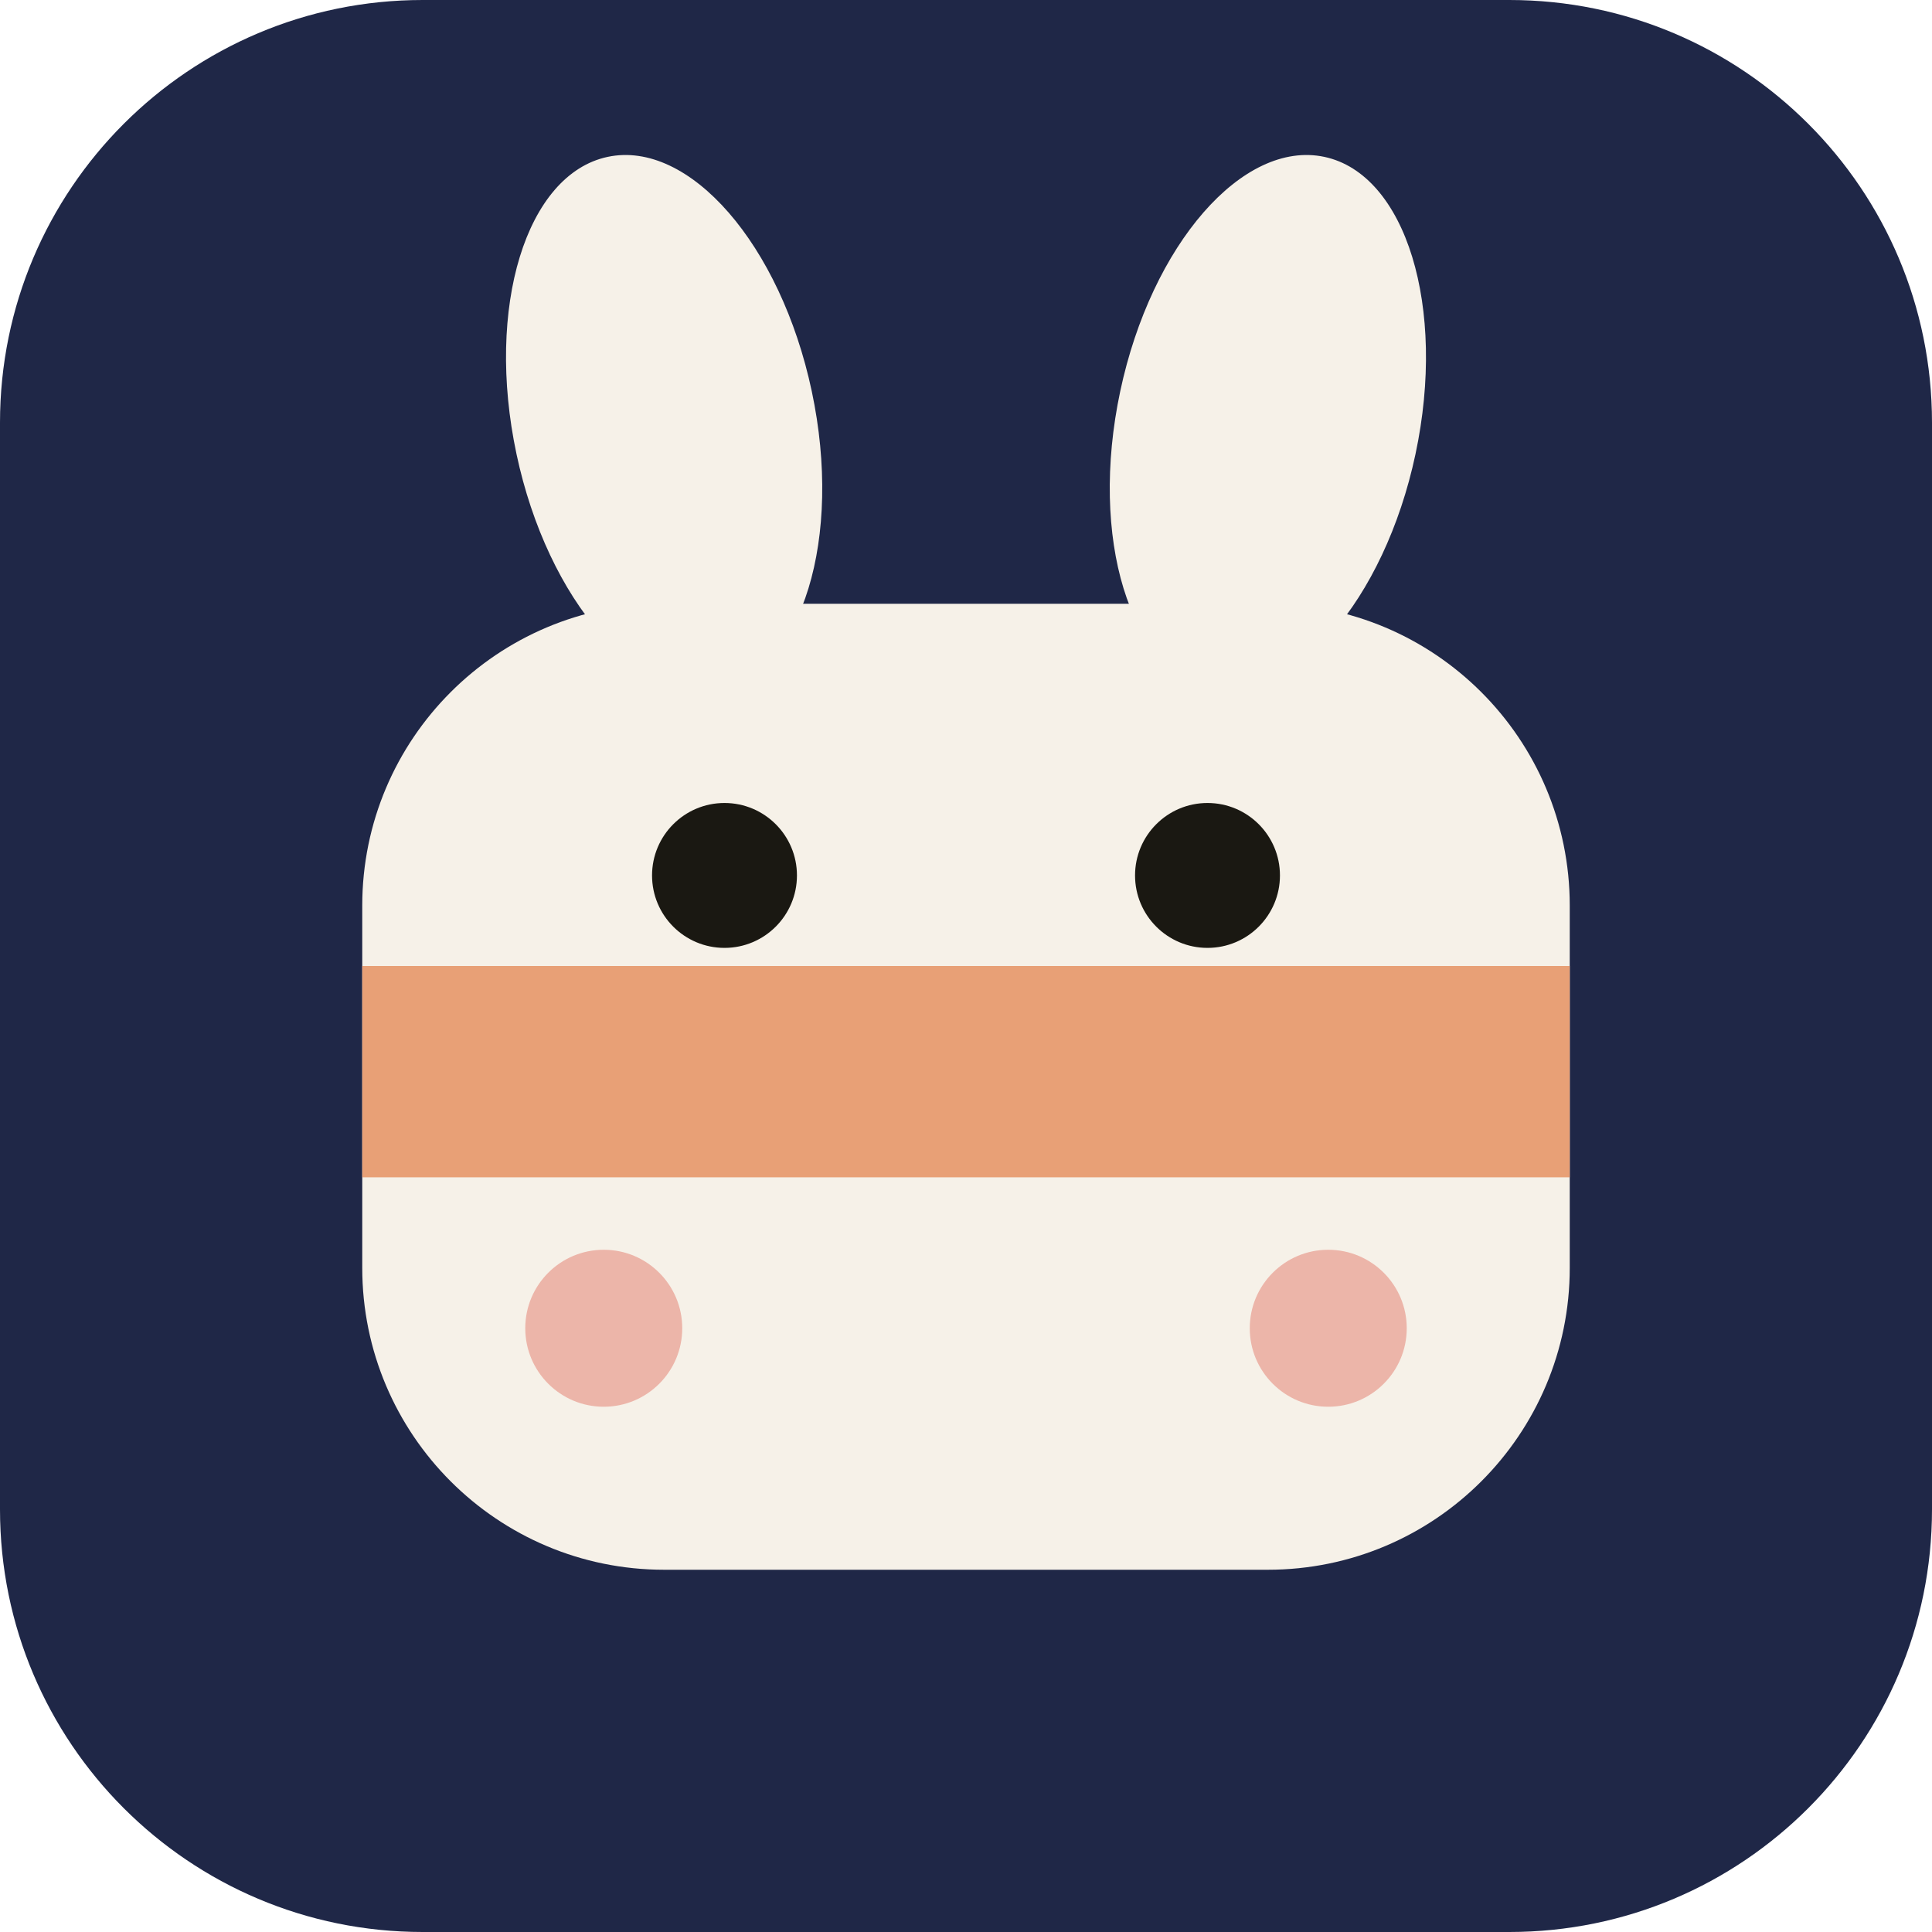
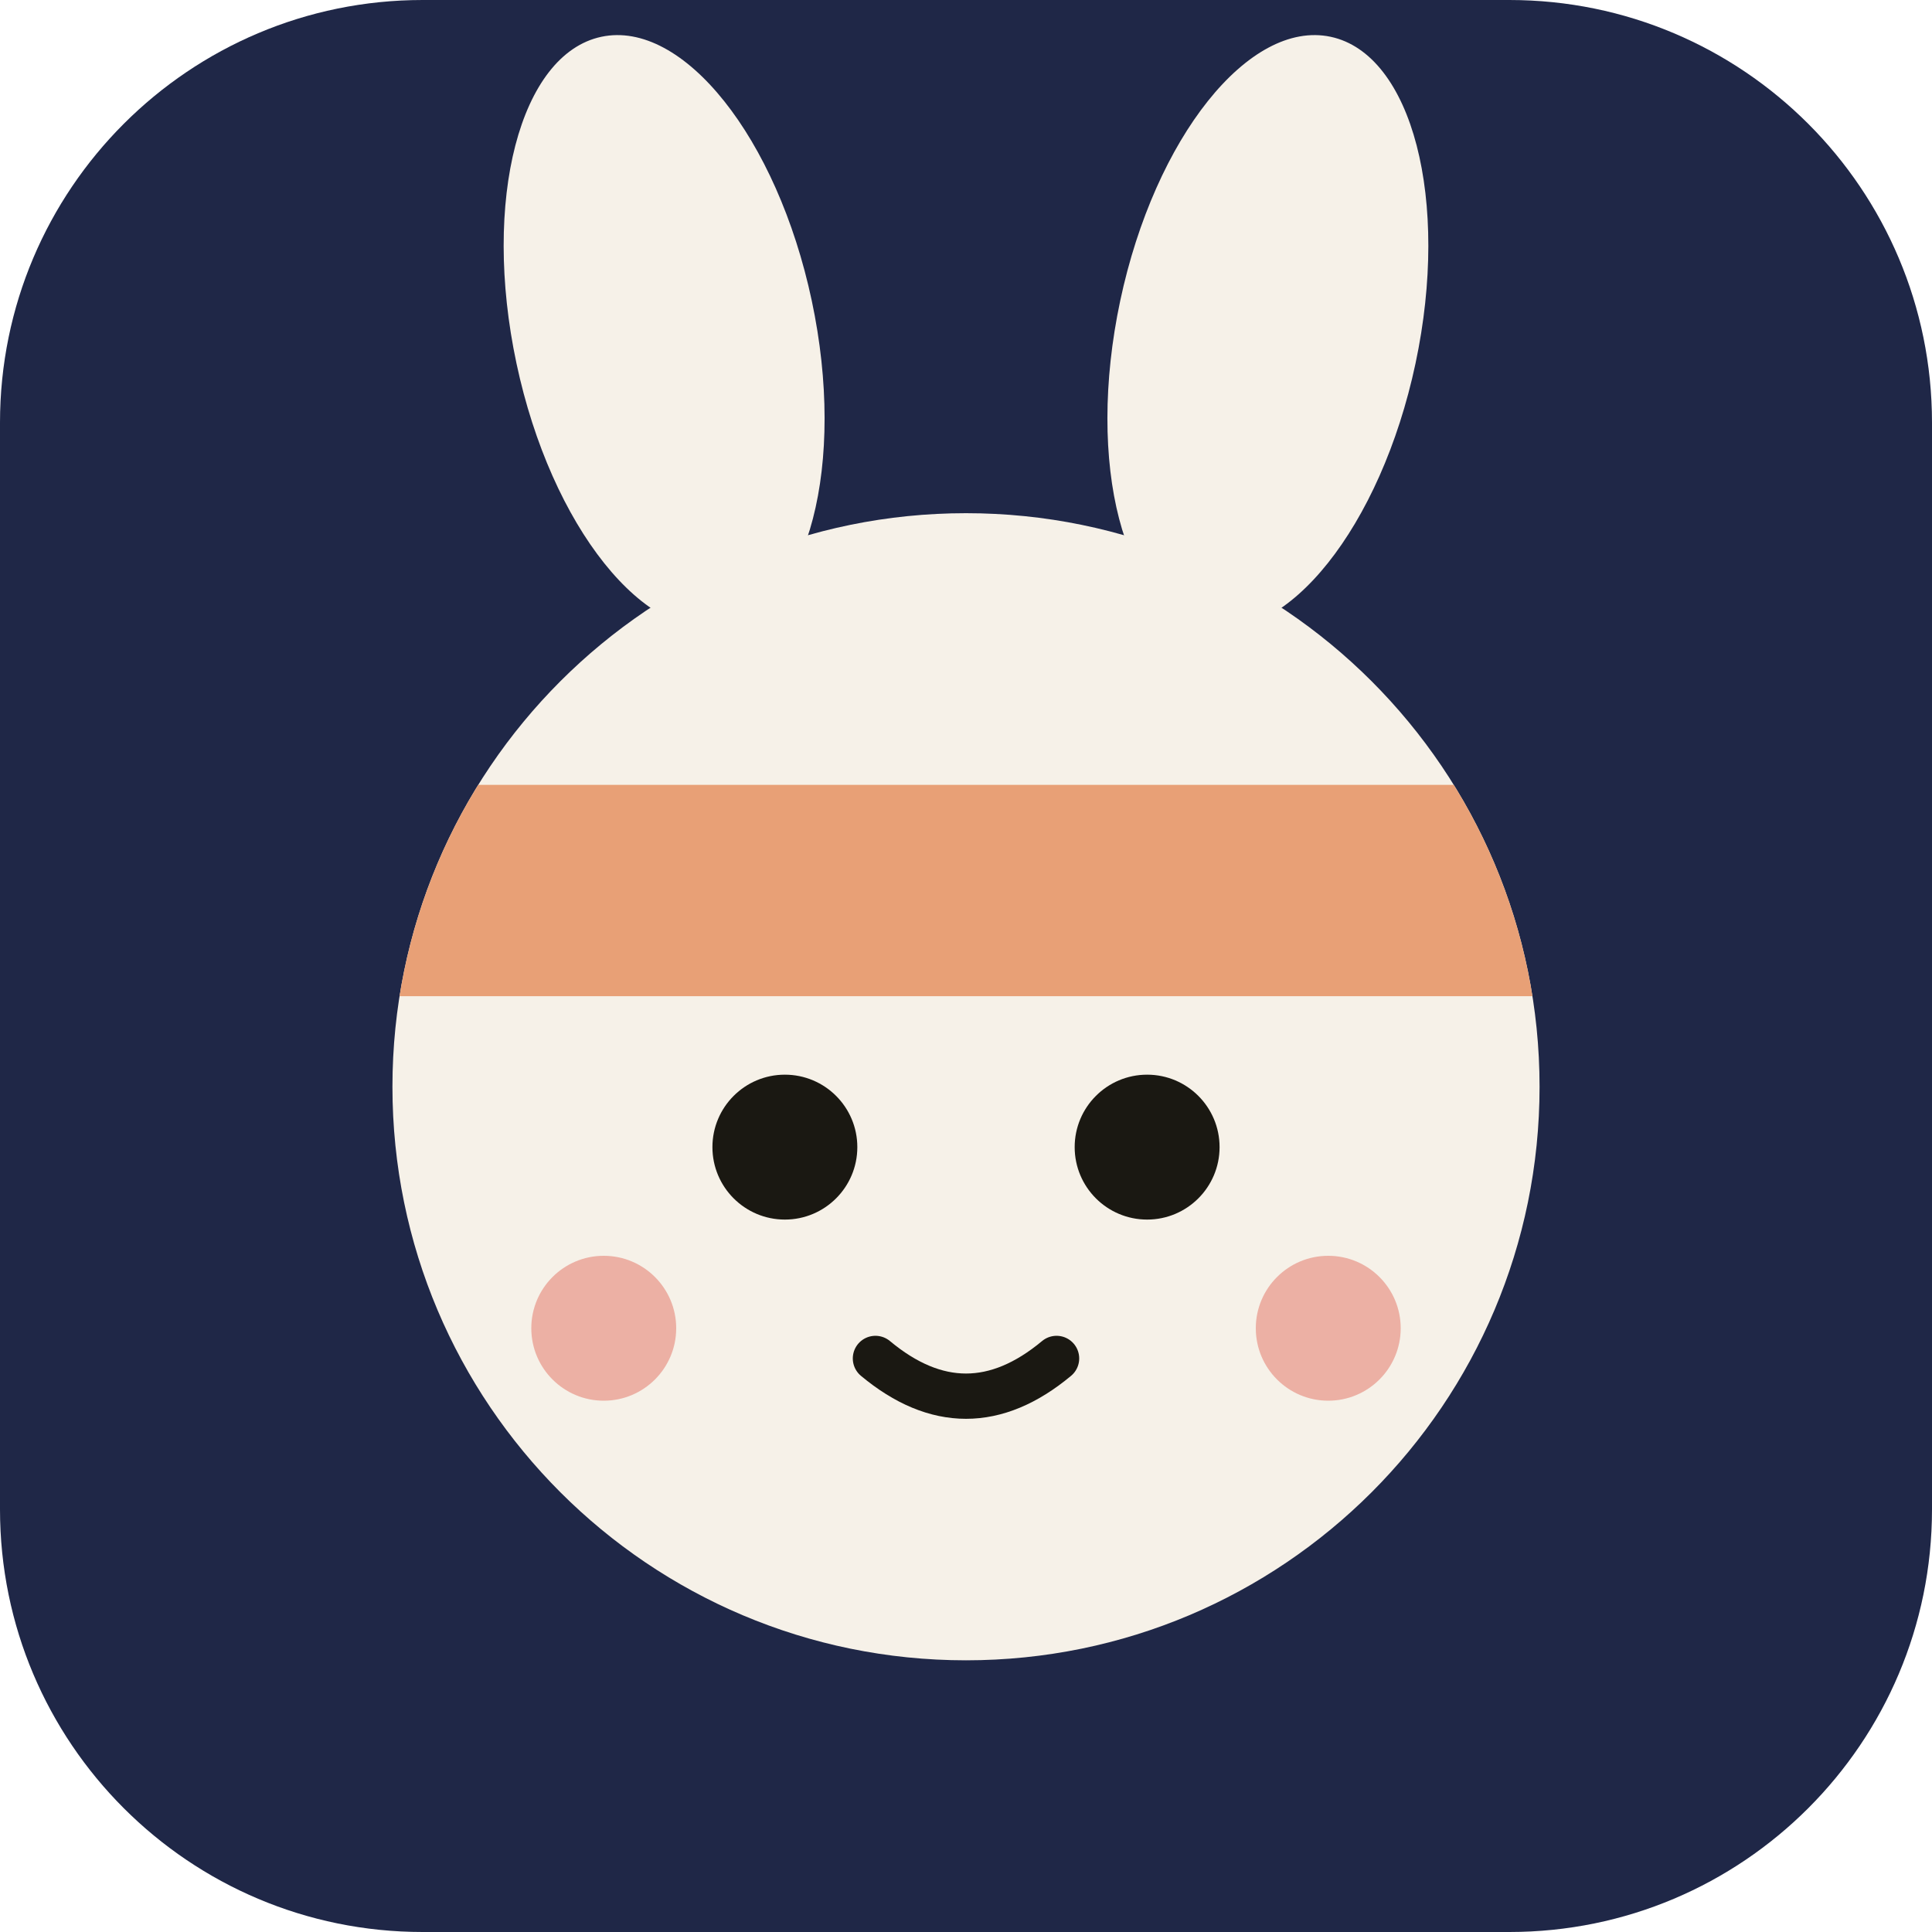
<svg xmlns="http://www.w3.org/2000/svg" viewBox="0 0 64 64" role="img" aria-label="TemanLari">
+   <defs>
+     <clipPath id="head-clip">
+       <circle cx="32" cy="36" r="19" />
+     </clipPath>
+   </defs>
  <rect x="0" y="0" width="64" height="64" rx="14" fill="#1F2747" />
-   <ellipse cx="22" cy="14" rx="5" ry="9" transform="rotate(-12 22 14)" fill="#F6F1E8" />
-   <ellipse cx="42" cy="14" rx="5" ry="9" transform="rotate(12 42 14)" fill="#F6F1E8" />
-   <rect x="12" y="20" width="40" height="32" rx="10" fill="#F6F1E8" />
-   <rect x="12" y="32" width="40" height="7" fill="#E8A076" />
-   <circle cx="24" cy="29" r="2.4" fill="#1A1812" />
-   <circle cx="40" cy="29" r="2.4" fill="#1A1812" />
-   <circle cx="20" cy="44" r="2.6" fill="#E89B8E" opacity="0.7" />
-   <circle cx="44" cy="44" r="2.6" fill="#E89B8E" opacity="0.7" />
+   <ellipse cx="22" cy="11" rx="5" ry="10" transform="rotate(-12 22 11)" fill="#F6F1E8" />
+   <ellipse cx="42" cy="11" rx="5" ry="10" transform="rotate(12 42 11)" fill="#F6F1E8" />
+   <circle cx="32" cy="36" r="19" fill="#F6F1E8" />
+   <g clip-path="url(#head-clip)">
+     <rect x="12" y="26" width="40" height="7" fill="#E8A076" />
+   </g>
+   <circle cx="26" cy="38" r="2.4" fill="#1A1812" />
+   <circle cx="38" cy="38" r="2.4" fill="#1A1812" />
+   <circle cx="20" cy="44" r="2.4" fill="#E89B8E" opacity="0.75" />
+   <circle cx="44" cy="44" r="2.4" fill="#E89B8E" opacity="0.75" />
+   <path d="M29,45 Q32,47.5 35,45" stroke="#1A1812" stroke-width="1.5" stroke-linecap="round" fill="none" />
</svg>
